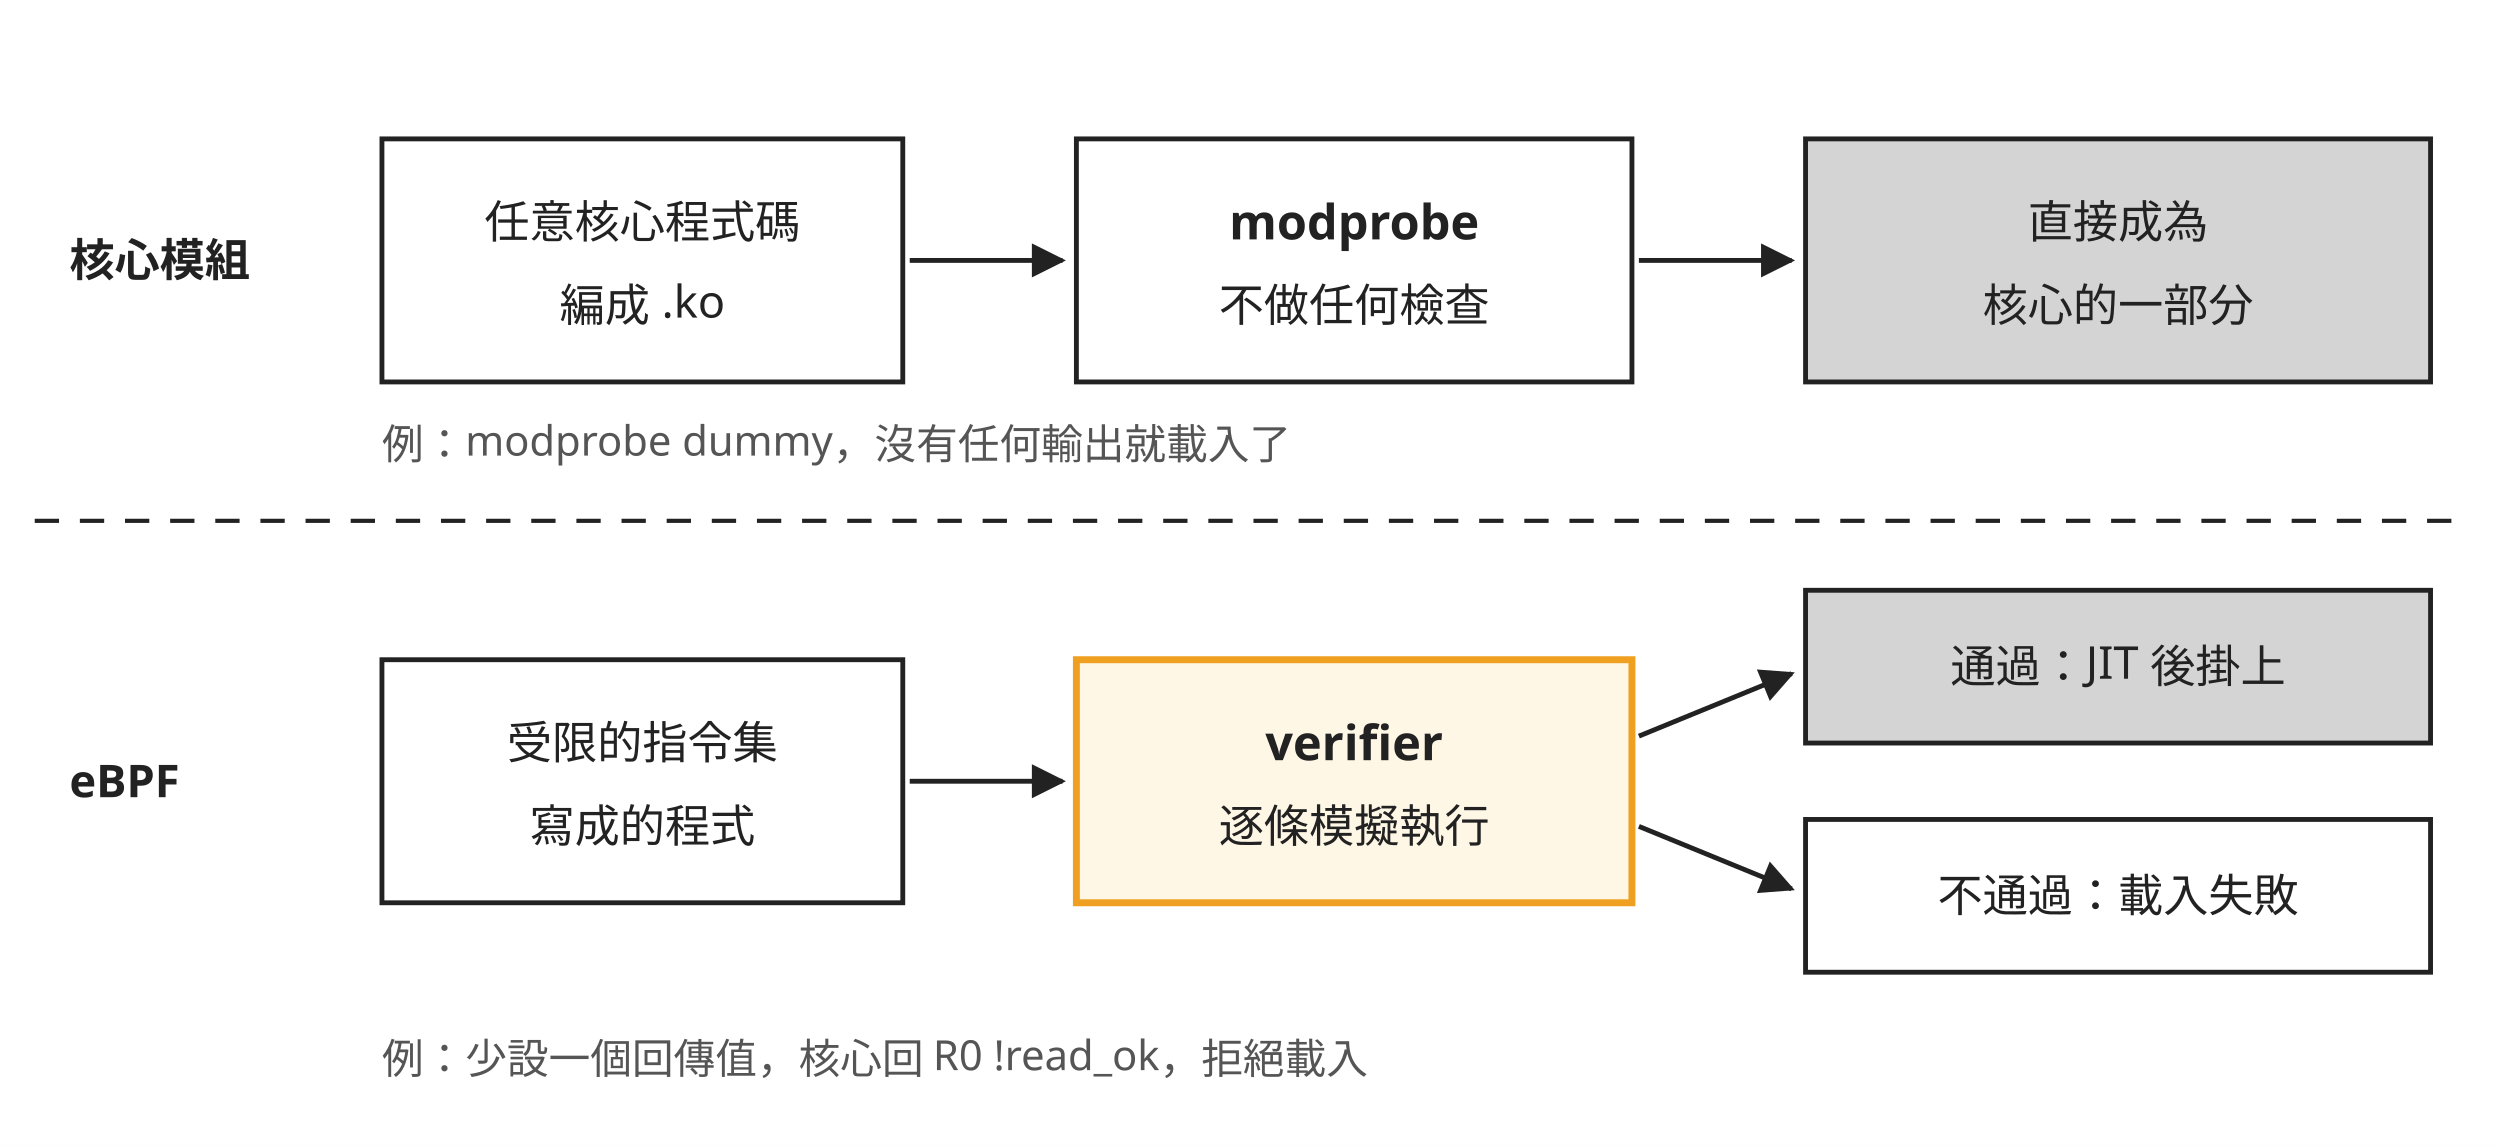
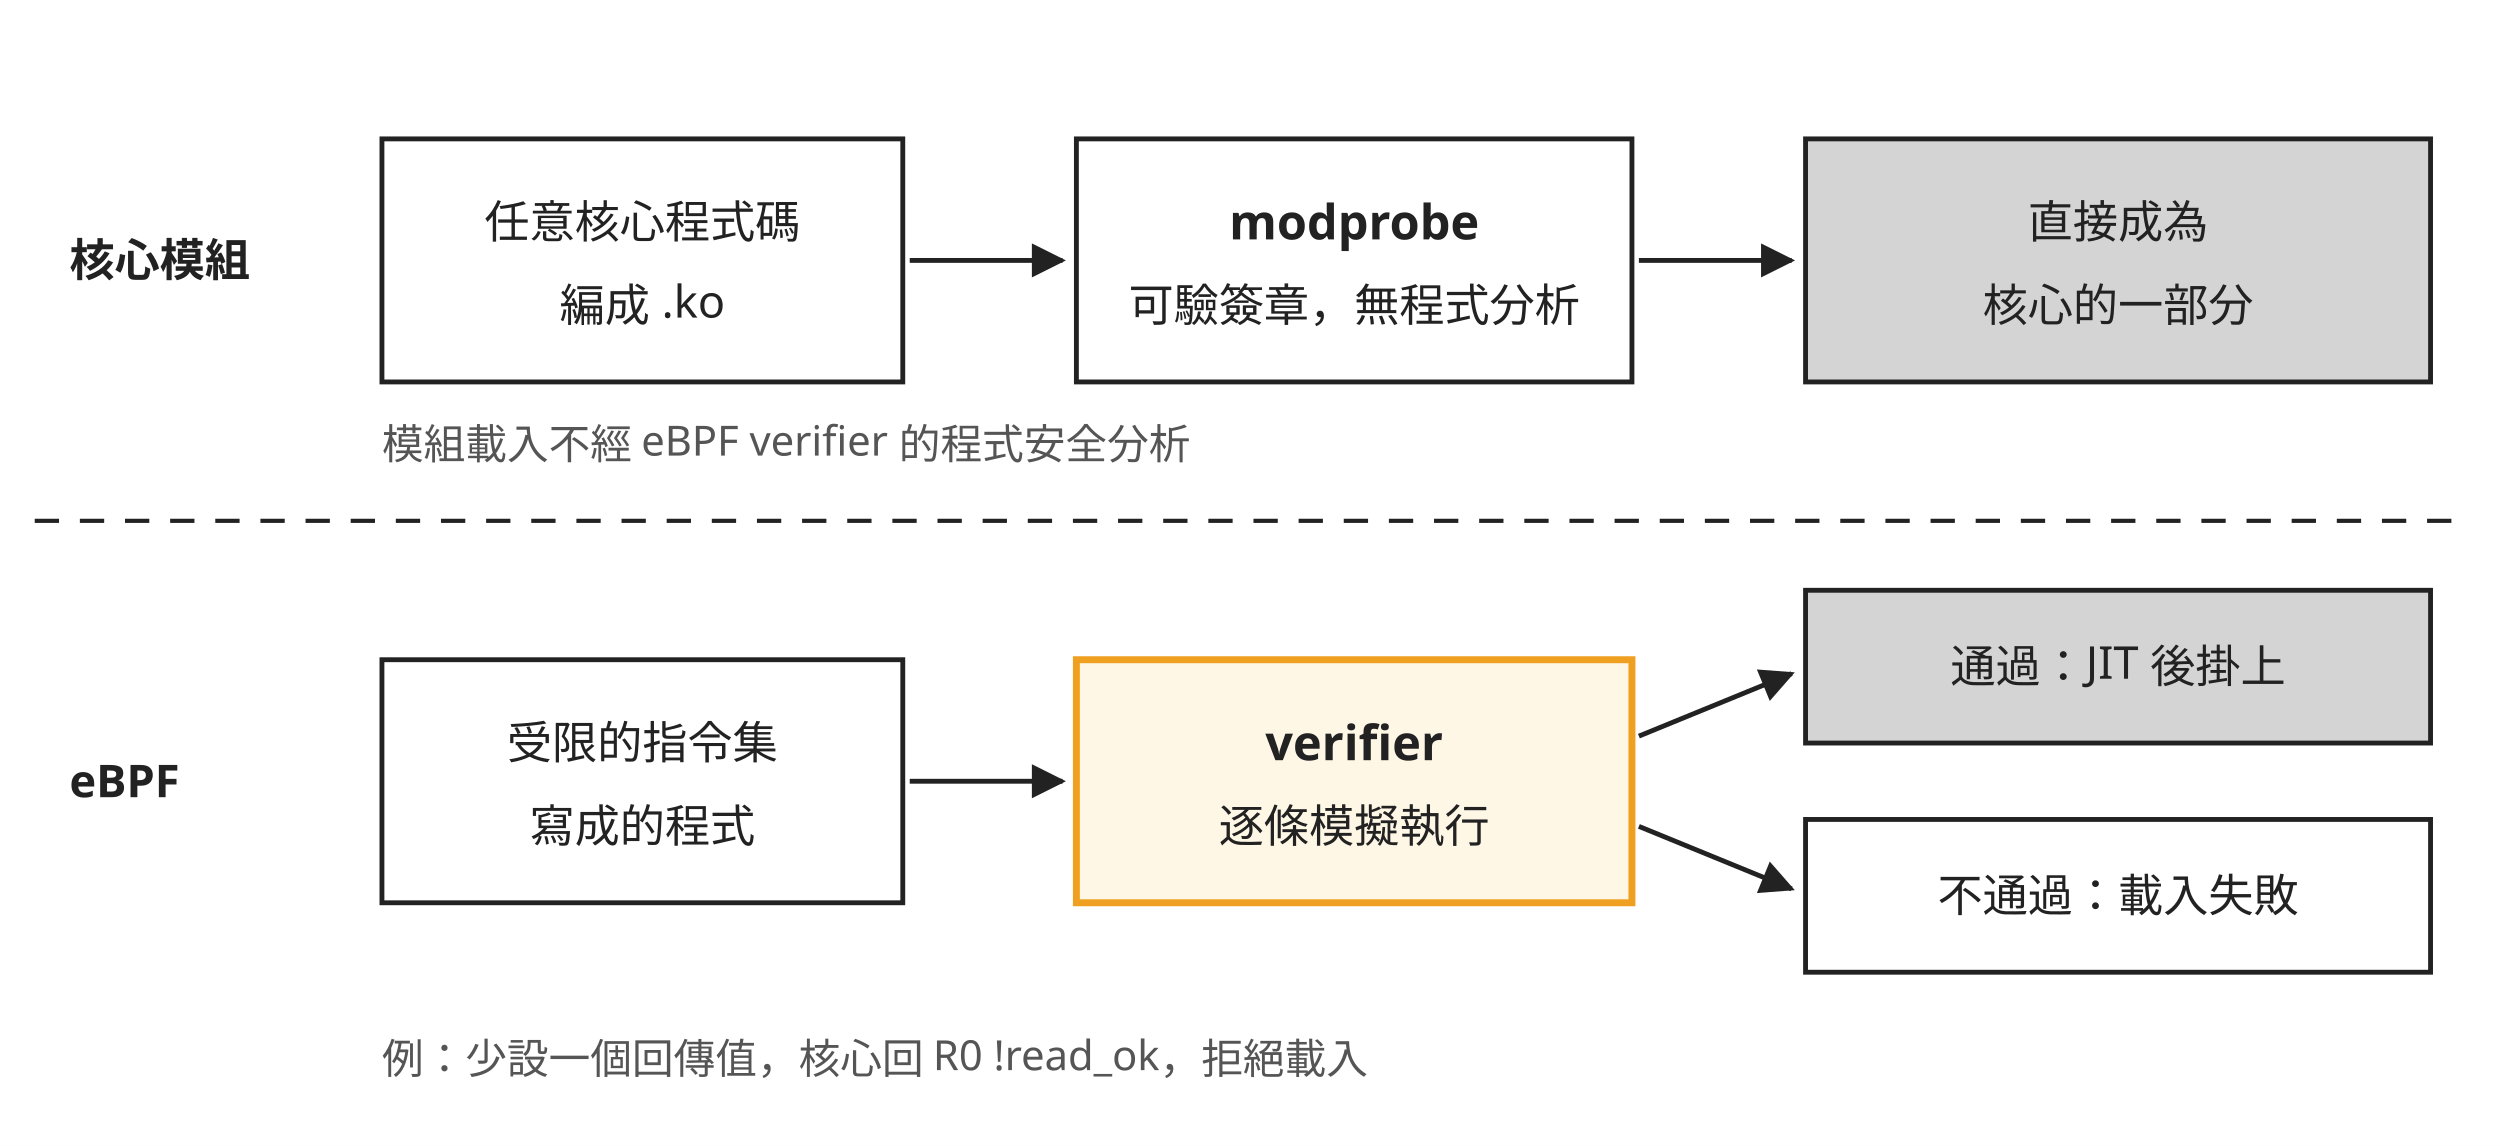
<svg xmlns="http://www.w3.org/2000/svg" viewBox="0 0 720 330" width="720" height="330" font-family="PingFang TC, Noto Sans TC, Microsoft JhengHei, sans-serif">
  <defs>
    <marker id="a" viewBox="0 0 10 10" refX="9" refY="5" markerWidth="7" markerHeight="7" orient="auto-start-reverse">
      <path d="M0,0 L10,5 L0,10 z" fill="#222" />
    </marker>
    <marker id="s" viewBox="0 0 10 10" refX="1" refY="5" markerWidth="7" markerHeight="7" orient="auto-start-reverse">
      <path d="M0,0 L10,5 L0,10 z" fill="#222" />
    </marker>
  </defs>
  <rect width="720" height="330" fill="#fff" />
  <text x="20" y="75.0" font-size="13" text-anchor="start" dominant-baseline="middle" font-weight="bold" fill="#222">核心模組</text>
  <text x="20" y="225.0" font-size="13" text-anchor="start" dominant-baseline="middle" font-weight="bold" fill="#222">eBPF</text>
  <line x1="10" y1="150" x2="710" y2="150" stroke="#222" stroke-width="1.2" stroke-dasharray="7 6" />
  <rect x="110" y="40" width="150" height="70" rx="0" fill="#fff" stroke="#222" stroke-width="1.4" />
  <text x="185" y="64.0" font-size="13" text-anchor="middle" dominant-baseline="middle" font-weight="normal" fill="#222">任意核心程式碼</text>
  <text x="185" y="88.0" font-size="13" text-anchor="middle" dominant-baseline="middle" font-weight="normal" fill="#222">編成 .ko</text>
  <rect x="310" y="40" width="160" height="70" rx="0" fill="#fff" stroke="#222" stroke-width="1.4" />
  <text x="390" y="64.0" font-size="14" text-anchor="middle" dominant-baseline="middle" font-weight="bold" fill="#222">modprobe</text>
-   <text x="390" y="88.0" font-size="13" text-anchor="middle" dominant-baseline="middle" font-weight="normal" fill="#222">不做任何檢查</text>
+   <text x="390" y="88.0" font-size="13" text-anchor="middle" dominant-baseline="middle" font-weight="normal" fill="#222">可驗簽章，無程式分析</text>
  <rect x="520" y="40" width="180" height="70" rx="0" fill="#d4d4d4" stroke="#222" stroke-width="1.4" />
  <text x="610" y="64.0" font-size="13" text-anchor="middle" dominant-baseline="middle" font-weight="normal" fill="#222">直接成為</text>
  <text x="610" y="88.0" font-size="13" text-anchor="middle" dominant-baseline="middle" font-weight="normal" fill="#222">核心的一部分</text>
  <line x1="262" y1="75" x2="306" y2="75" stroke="#222" stroke-width="1.4" marker-end="url(#a)" />
  <line x1="472" y1="75" x2="516" y2="75" stroke="#222" stroke-width="1.4" marker-end="url(#a)" />
-   <text x="110" y="128.0" font-size="12" text-anchor="start" dominant-baseline="middle" font-weight="normal" fill="#555">例：modprobe dummy，沒有任何輸出就載入了</text>
+   <text x="110" y="128.0" font-size="12" text-anchor="start" dominant-baseline="middle" font-weight="normal" fill="#555">模組載入不經 eBPF verifier 的程式安全分析</text>
  <rect x="110" y="190" width="150" height="70" rx="0" fill="#fff" stroke="#222" stroke-width="1.4" />
  <text x="185" y="214.0" font-size="13" text-anchor="middle" dominant-baseline="middle" font-weight="normal" fill="#222">受限的指令集</text>
  <text x="185" y="238.0" font-size="13" text-anchor="middle" dominant-baseline="middle" font-weight="normal" fill="#222">寫成的程式</text>
  <rect x="310" y="190" width="160" height="70" rx="0" fill="#fff7e6" stroke="#f0a020" stroke-width="2" />
  <text x="390" y="214.0" font-size="14" text-anchor="middle" dominant-baseline="middle" font-weight="bold" fill="#222">verifier</text>
  <text x="390" y="238.0" font-size="13" text-anchor="middle" dominant-baseline="middle" font-weight="normal" fill="#222">逐條模擬執行</text>
  <rect x="520" y="170" width="180" height="44" rx="0" fill="#d4d4d4" stroke="#222" stroke-width="1.4" />
  <text x="610" y="192.0" font-size="13" text-anchor="middle" dominant-baseline="middle" font-weight="normal" fill="#222">通過：JIT 後掛上</text>
  <rect x="520" y="236" width="180" height="44" rx="0" fill="#fff" stroke="#222" stroke-width="1.4" />
  <text x="610" y="258.0" font-size="13" text-anchor="middle" dominant-baseline="middle" font-weight="normal" fill="#222">不通過：載入失敗</text>
  <line x1="262" y1="225" x2="306" y2="225" stroke="#222" stroke-width="1.4" marker-end="url(#a)" />
  <line x1="472" y1="212" x2="516" y2="194" stroke="#222" stroke-width="1.4" marker-end="url(#a)" />
  <line x1="472" y1="238" x2="516" y2="256" stroke="#222" stroke-width="1.4" marker-end="url(#a)" />
  <text x="110" y="305.0" font-size="12" text-anchor="start" dominant-baseline="middle" font-weight="normal" fill="#555">例：少設一個回傳值，核心回 R0 !read_ok，拒絕載入</text>
</svg>
